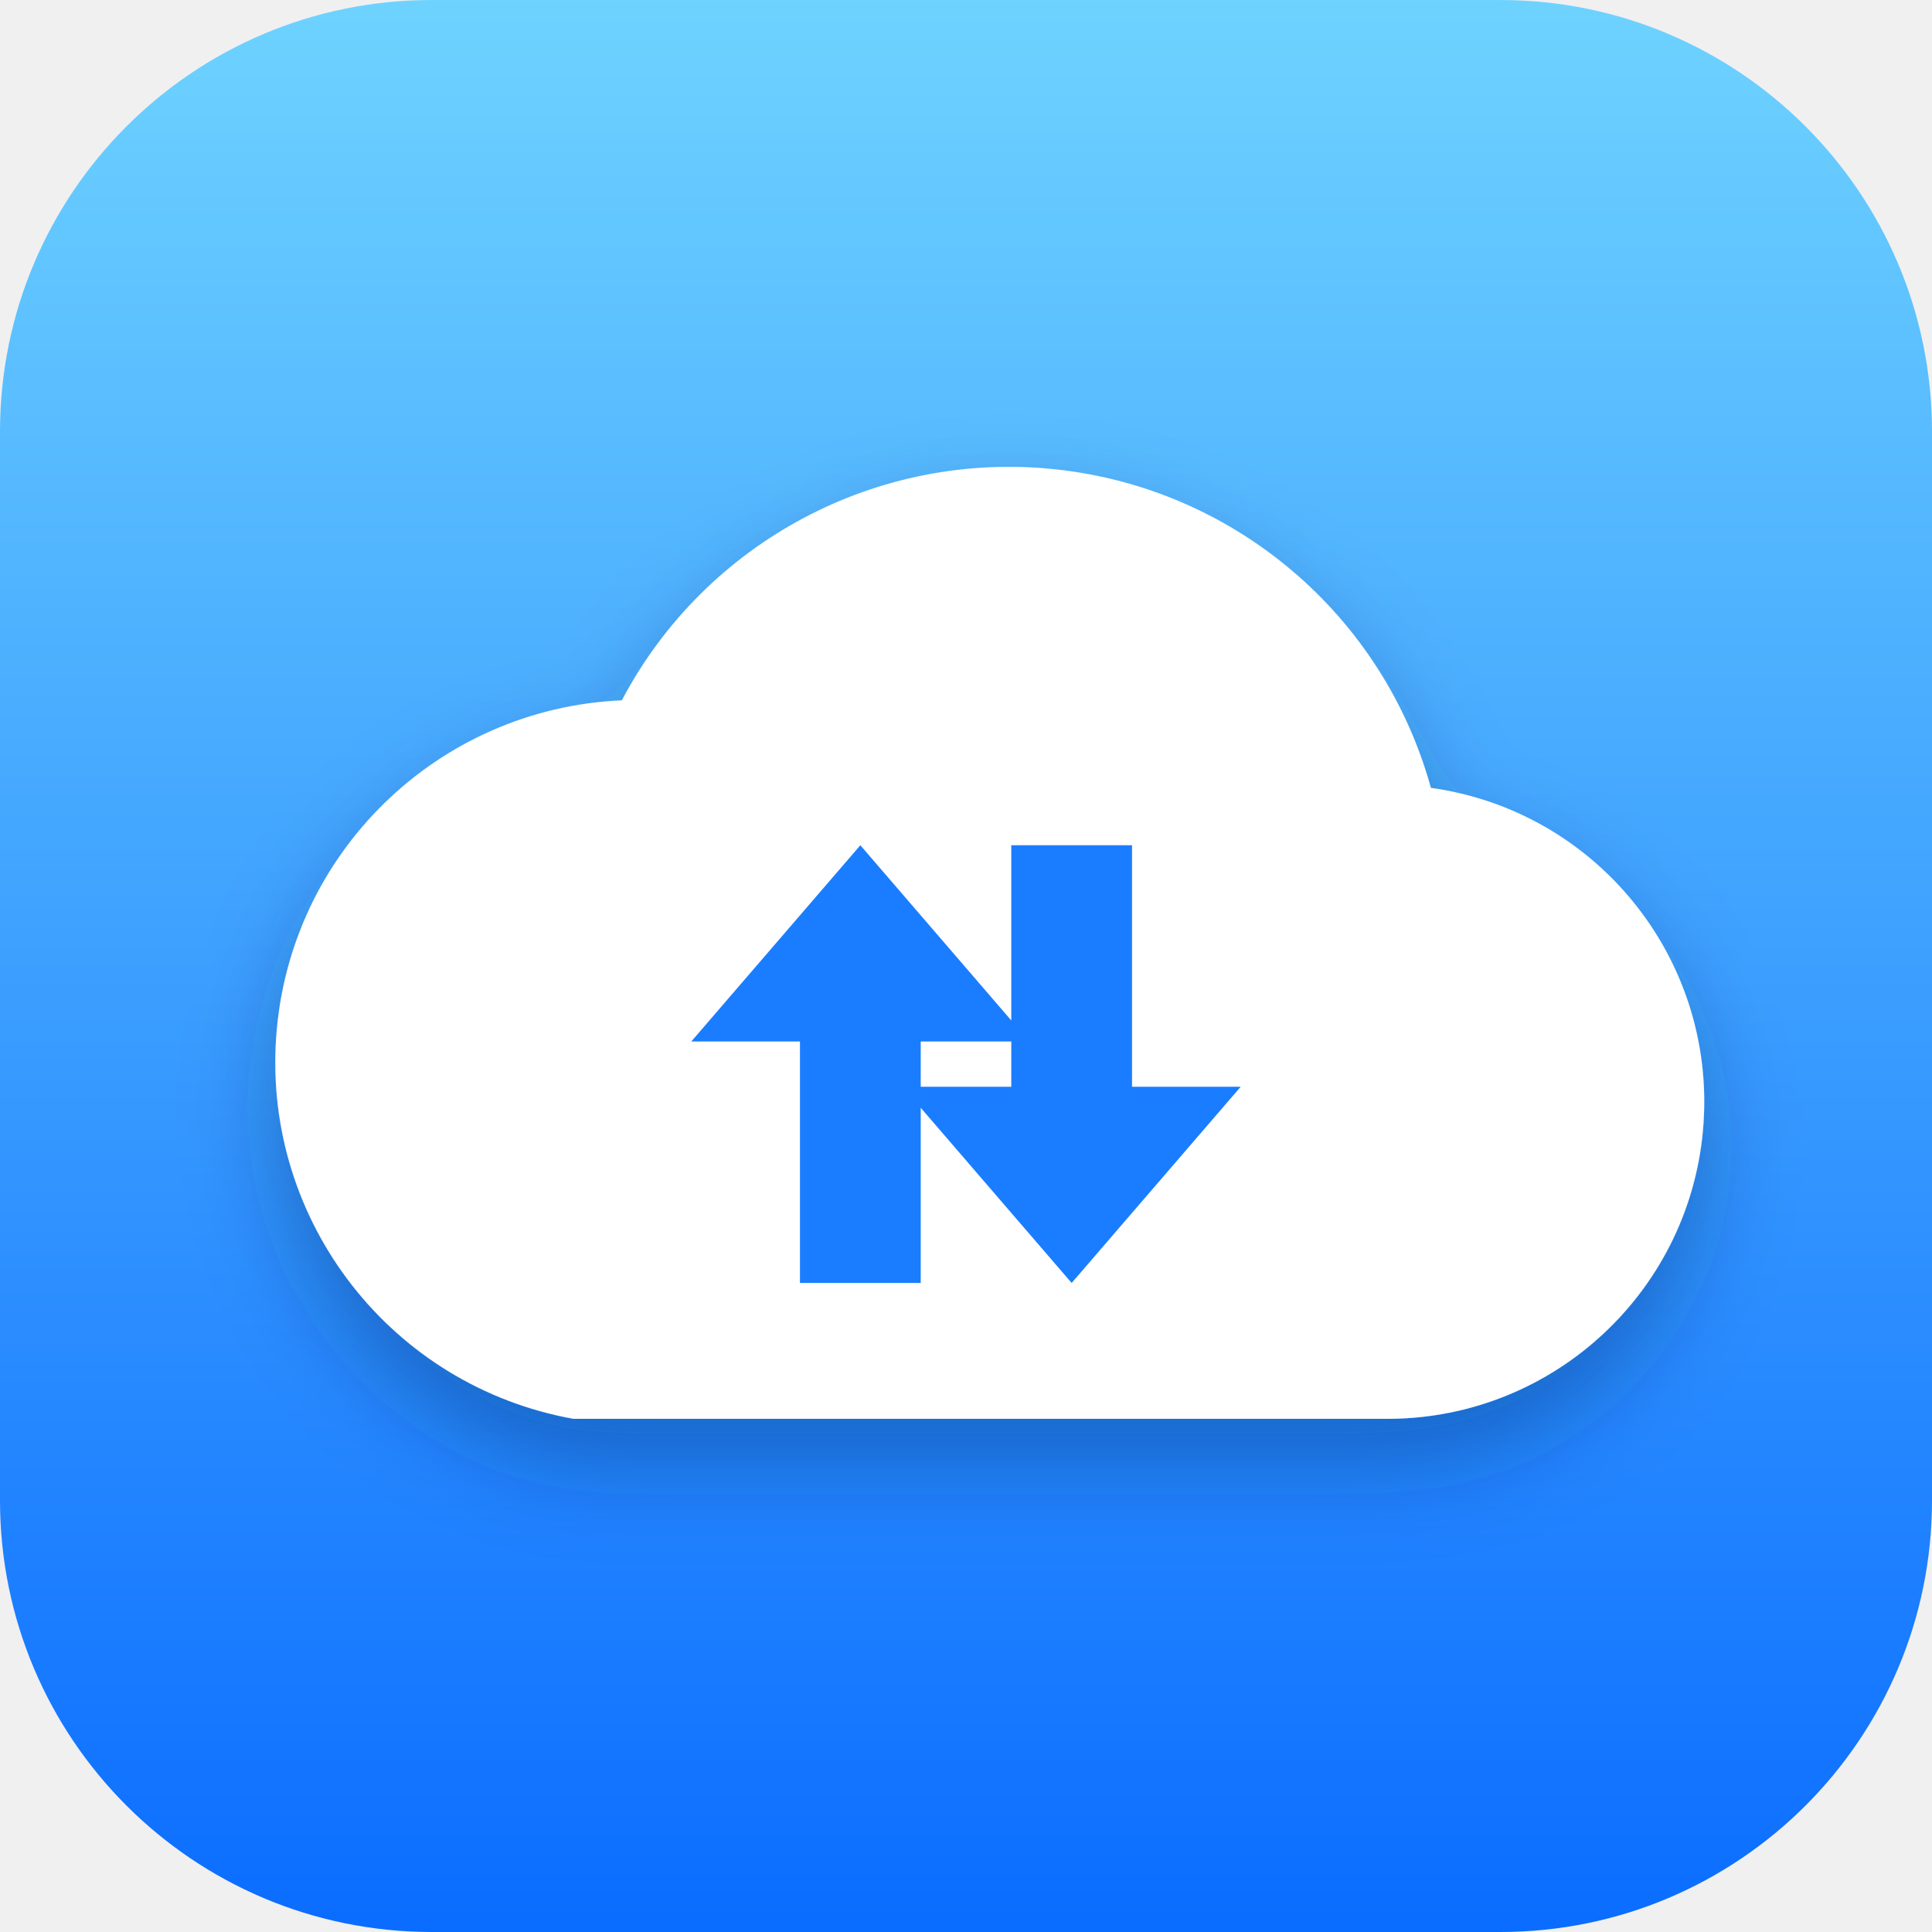
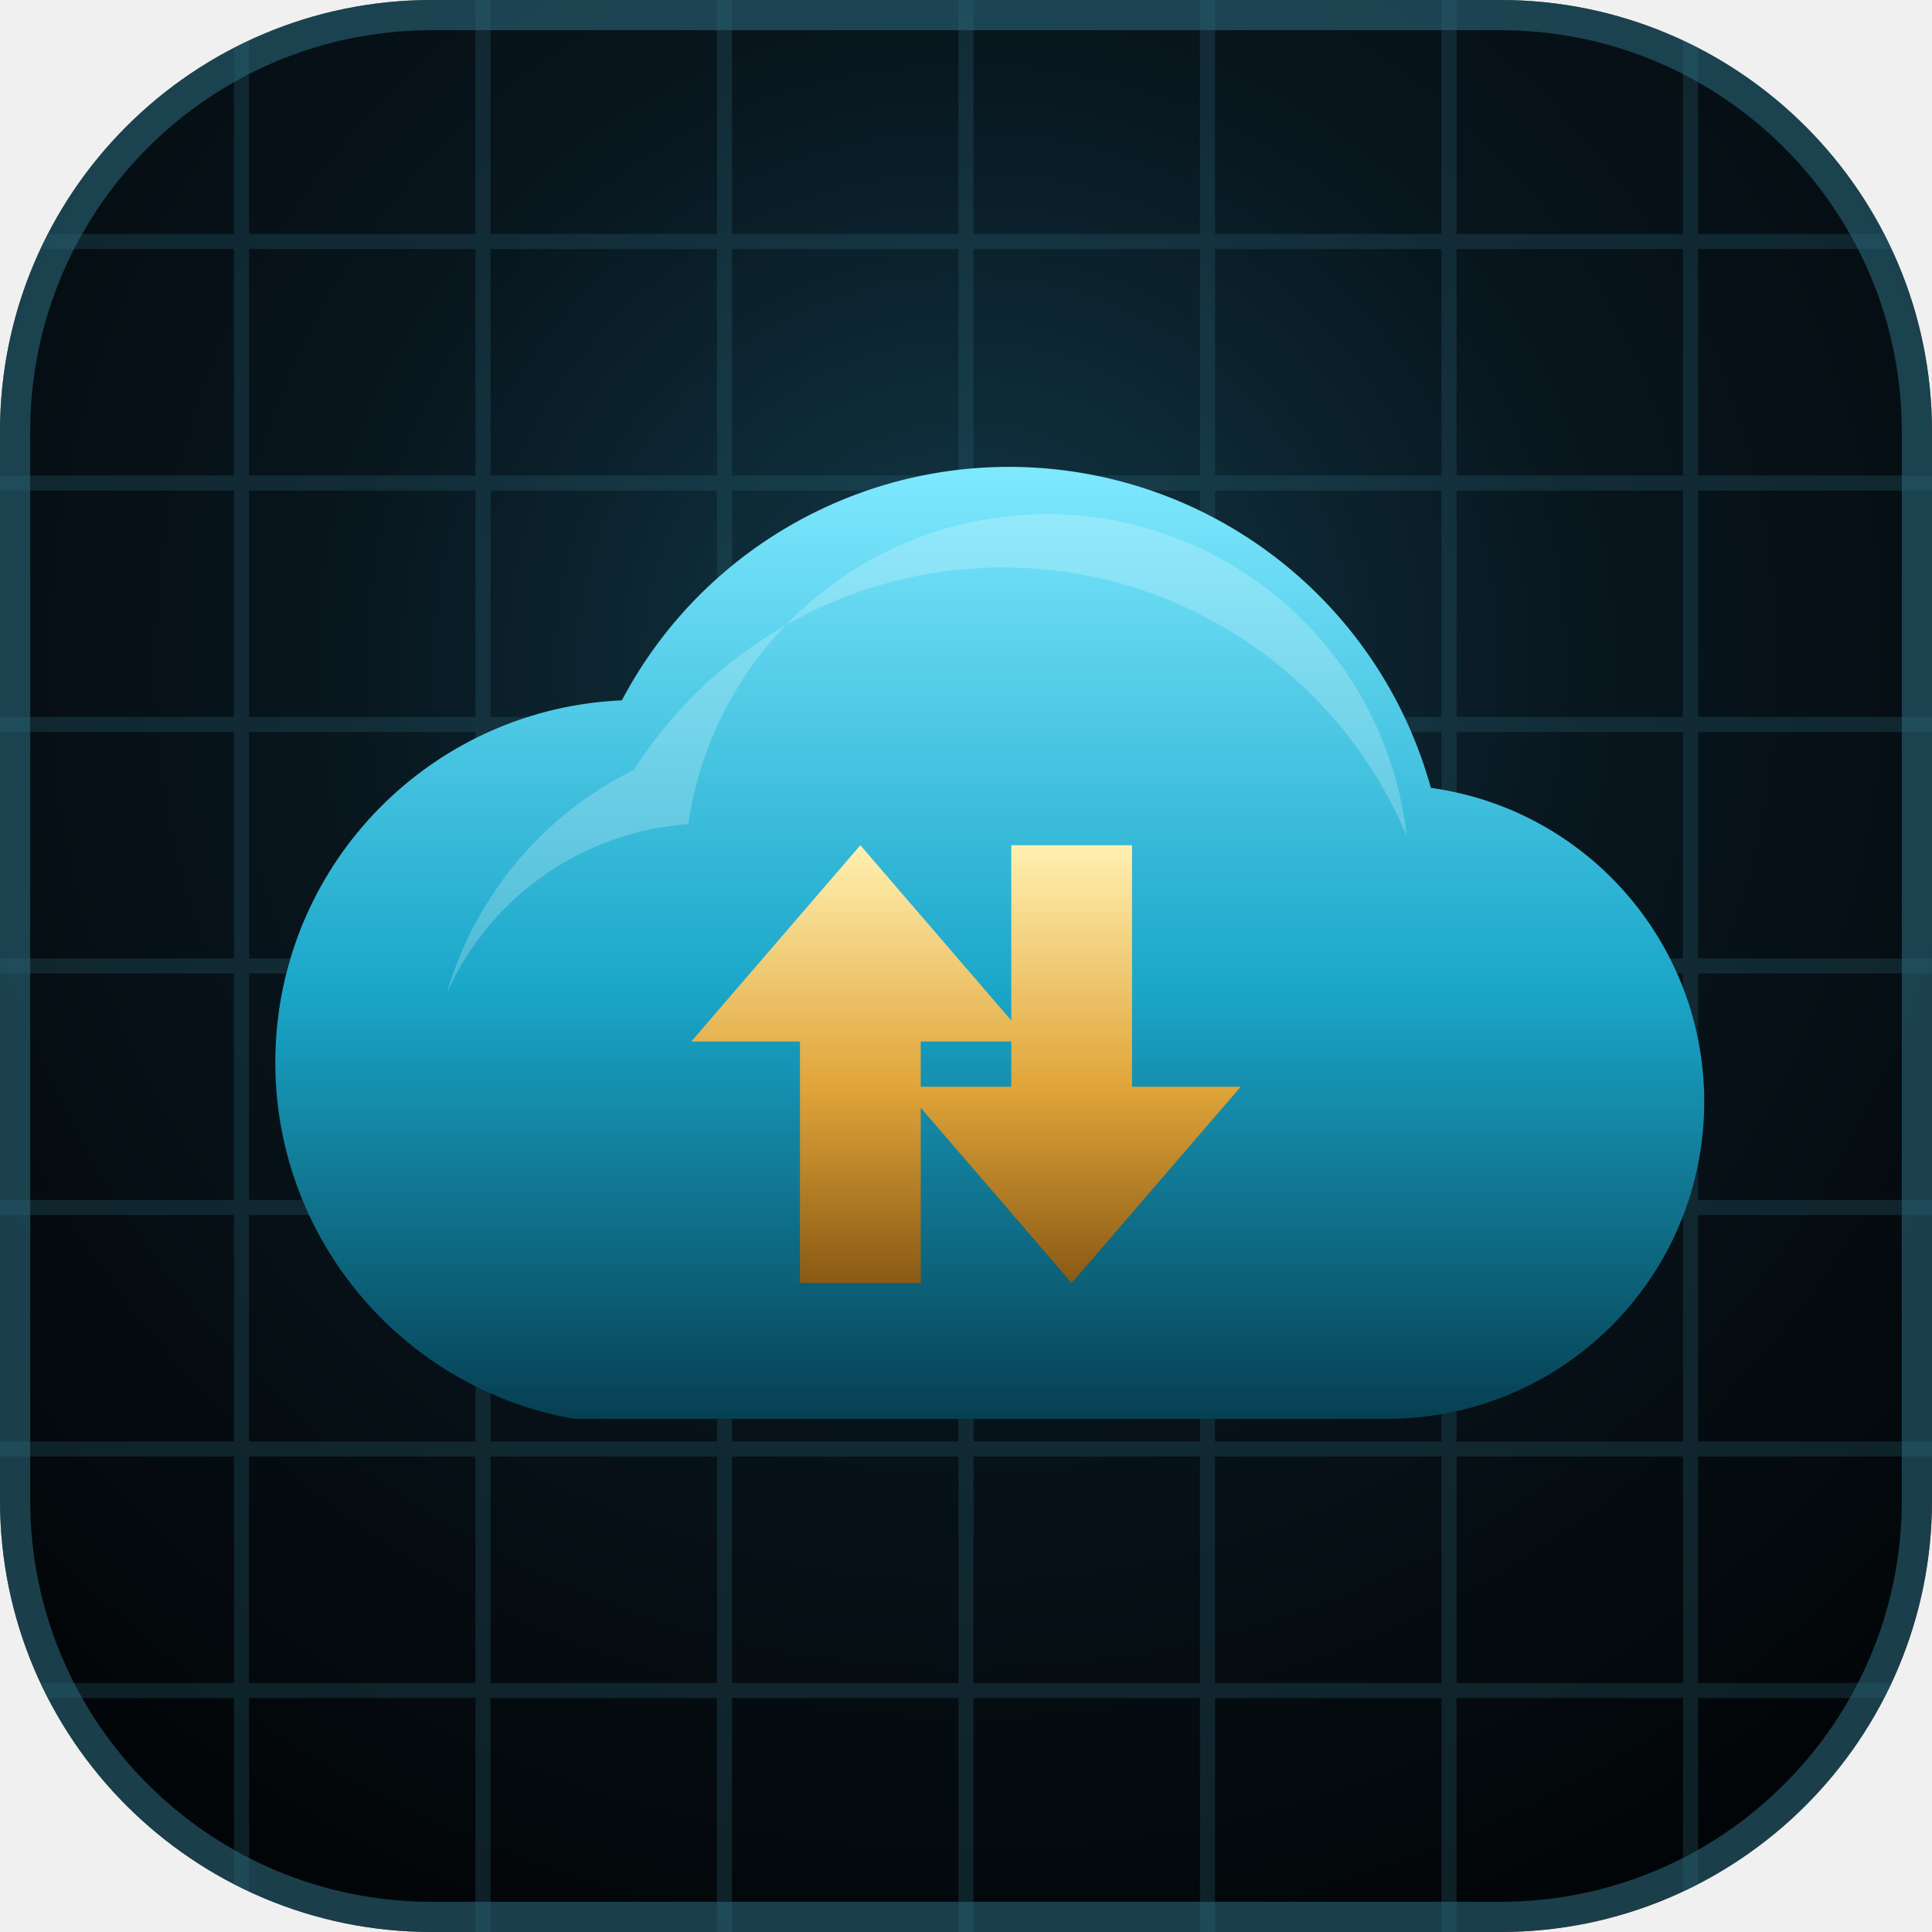
<svg viewBox="0 0 64 64" aria-hidden="true">
  <defs>
-     <linearGradient id="cloud-bg" x1="0" y1="0" x2="0" y2="1">
-       <stop offset="0" stop-color="#6fd3ff" />
-       <stop offset="1" stop-color="#0a6cff" />
+     <radialGradient id="cloud-bg" cx="32" cy="22" r="46" gradientUnits="userSpaceOnUse">
+       <stop offset="0" stop-color="#123a49" />
+       <stop offset="0.45" stop-color="#08161e" />
+       <stop offset="1" stop-color="#020507" />
+     </radialGradient>
+     <linearGradient id="cloud-cyan" x1="0" y1="0" x2="0" y2="1">
+       <stop offset="0" stop-color="#7fe9ff" />
+       <stop offset="0.55" stop-color="#1aa6c9" />
+       <stop offset="1" stop-color="#063f52" />
    </linearGradient>
-     <filter id="cloud-shadow" x="-20%" y="-20%" width="140%" height="160%">
-       <feDropShadow dx="0" dy="1.5" stdDeviation="1.5" flood-color="#002a66" flood-opacity=".35" />
-     </filter>
+     <linearGradient id="cloud-gold" x1="0" y1="0" x2="0" y2="1">
+       <stop offset="0" stop-color="#fff0b0" />
+       <stop offset="0.55" stop-color="#e0a53a" />
+       <stop offset="1" stop-color="#8a5a14" />
+     </linearGradient>
+     <clipPath id="cloud-tile">
+       <rect width="64" height="64" rx="14.3" />
+     </clipPath>
  </defs>
-   <rect width="64" height="64" rx="14.3" fill="url(#cloud-bg)" />
-   <path filter="url(#cloud-shadow)" fill="#fff" d="M19 47h27a10.5 10.5 0 0 0 1.4-20.9A14.5 14.5 0 0 0 20.6 23.2 12 12 0 0 0 19 47z" />
-   <path fill="#1a7dff" d="M26.5 42.5v-8h-3.6l5.6-6.5 5.6 6.5h-3.6v8zM37.5 28v8h3.6l-5.6 6.5-5.6-6.5h3.6v-8z" transform="translate(0 0)" />
+   <g clip-path="url(#cloud-tile)">
+     <rect width="64" height="64" fill="url(#cloud-bg)" />
+     <path d="M8 0V64 M16 0V64 M24 0V64 M32 0V64 M40 0V64 M48 0V64 M56 0V64 M0 8H64 M0 16H64 M0 24H64 M0 32H64 M0 40H64 M0 48H64 M0 56H64" stroke="#2b6577" stroke-opacity="0.28" stroke-width="0.5" fill="none" />
+     <path fill="url(#cloud-cyan)" d="M19 47h27a10.5 10.5 0 0 0 1.4-20.9A14.5 14.5 0 0 0 20.6 23.2 12 12 0 0 0 19 47z" />
+     <path fill="#ffffff" fill-opacity="0.22" d="M21 25.5a14.5 14.5 0 0 1 25.6 2.2 12 12 0 0 0-23.8-.4 9.5 9.5 0 0 0-8 5.6A12 12 0 0 1 21 25.5z" />
+     <path fill="url(#cloud-gold)" d="M26.5 42.5v-8h-3.6l5.6-6.5 5.6 6.5h-3.6v8zM37.5 28v8h3.6l-5.6 6.5-5.6-6.5h3.6v-8z" />
+   </g>
+   <rect x="0.5" y="0.5" width="63" height="63" rx="13.8" fill="none" stroke="#2b6577" stroke-opacity="0.6" />
</svg>
